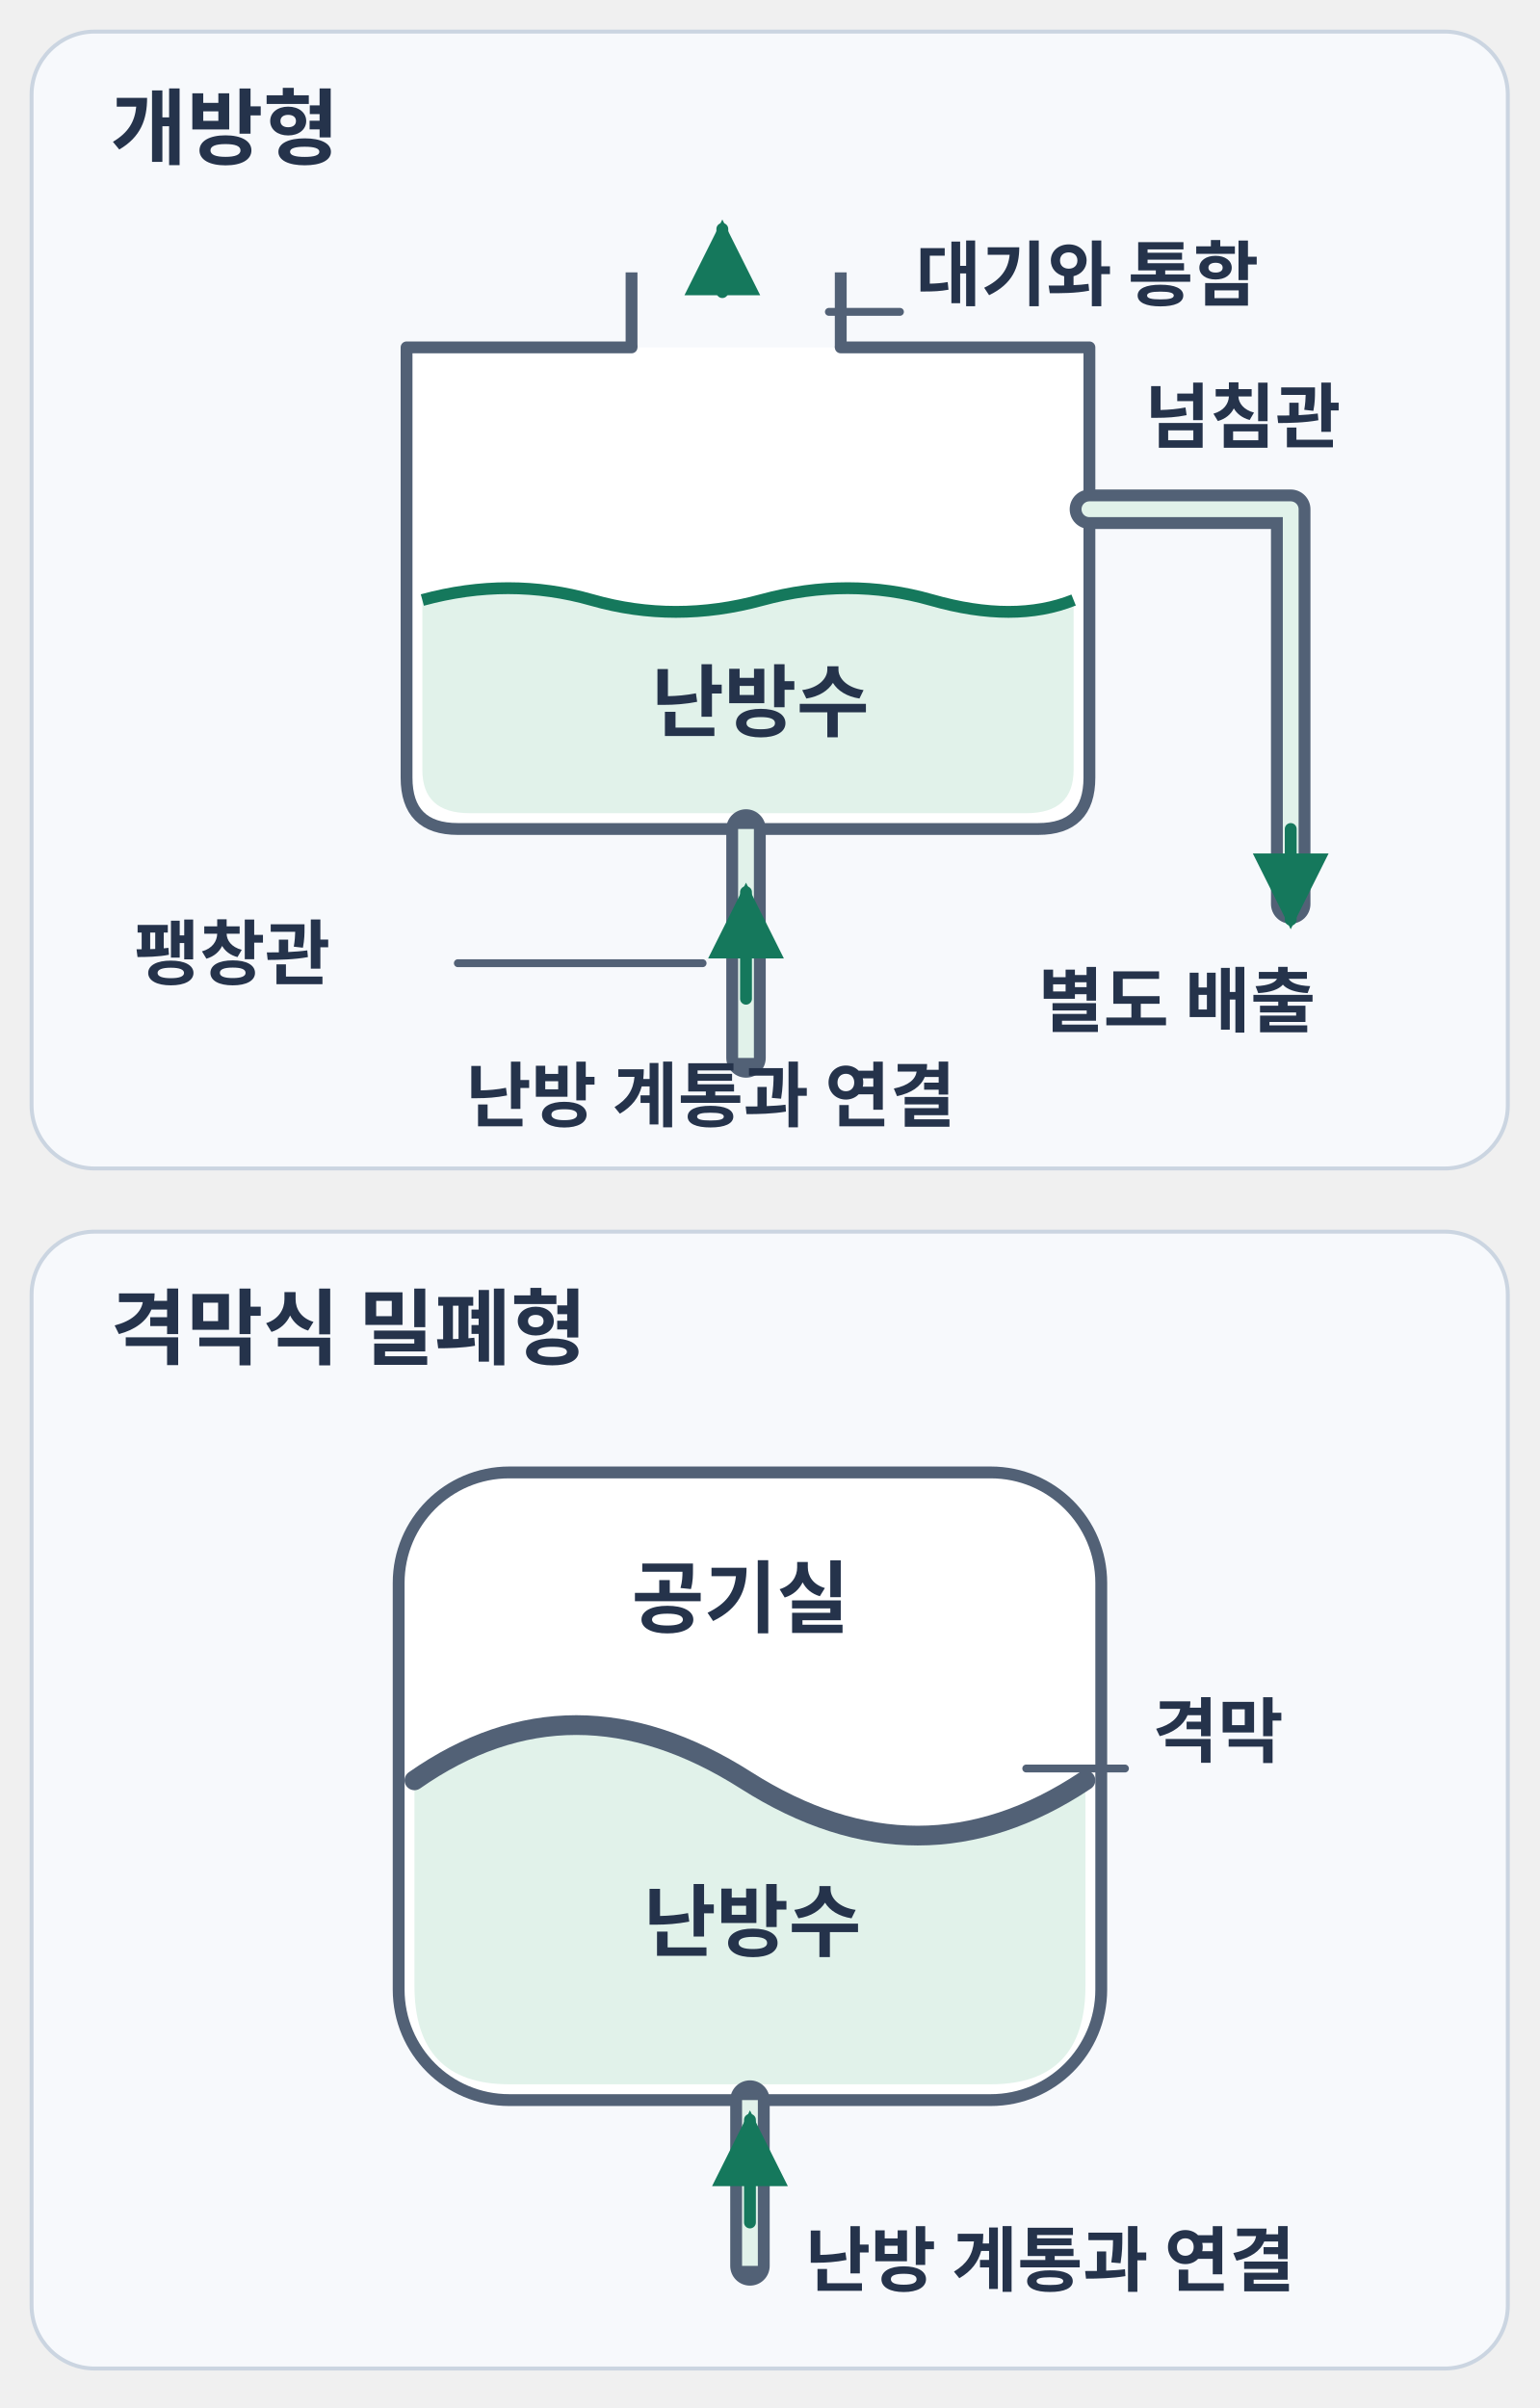
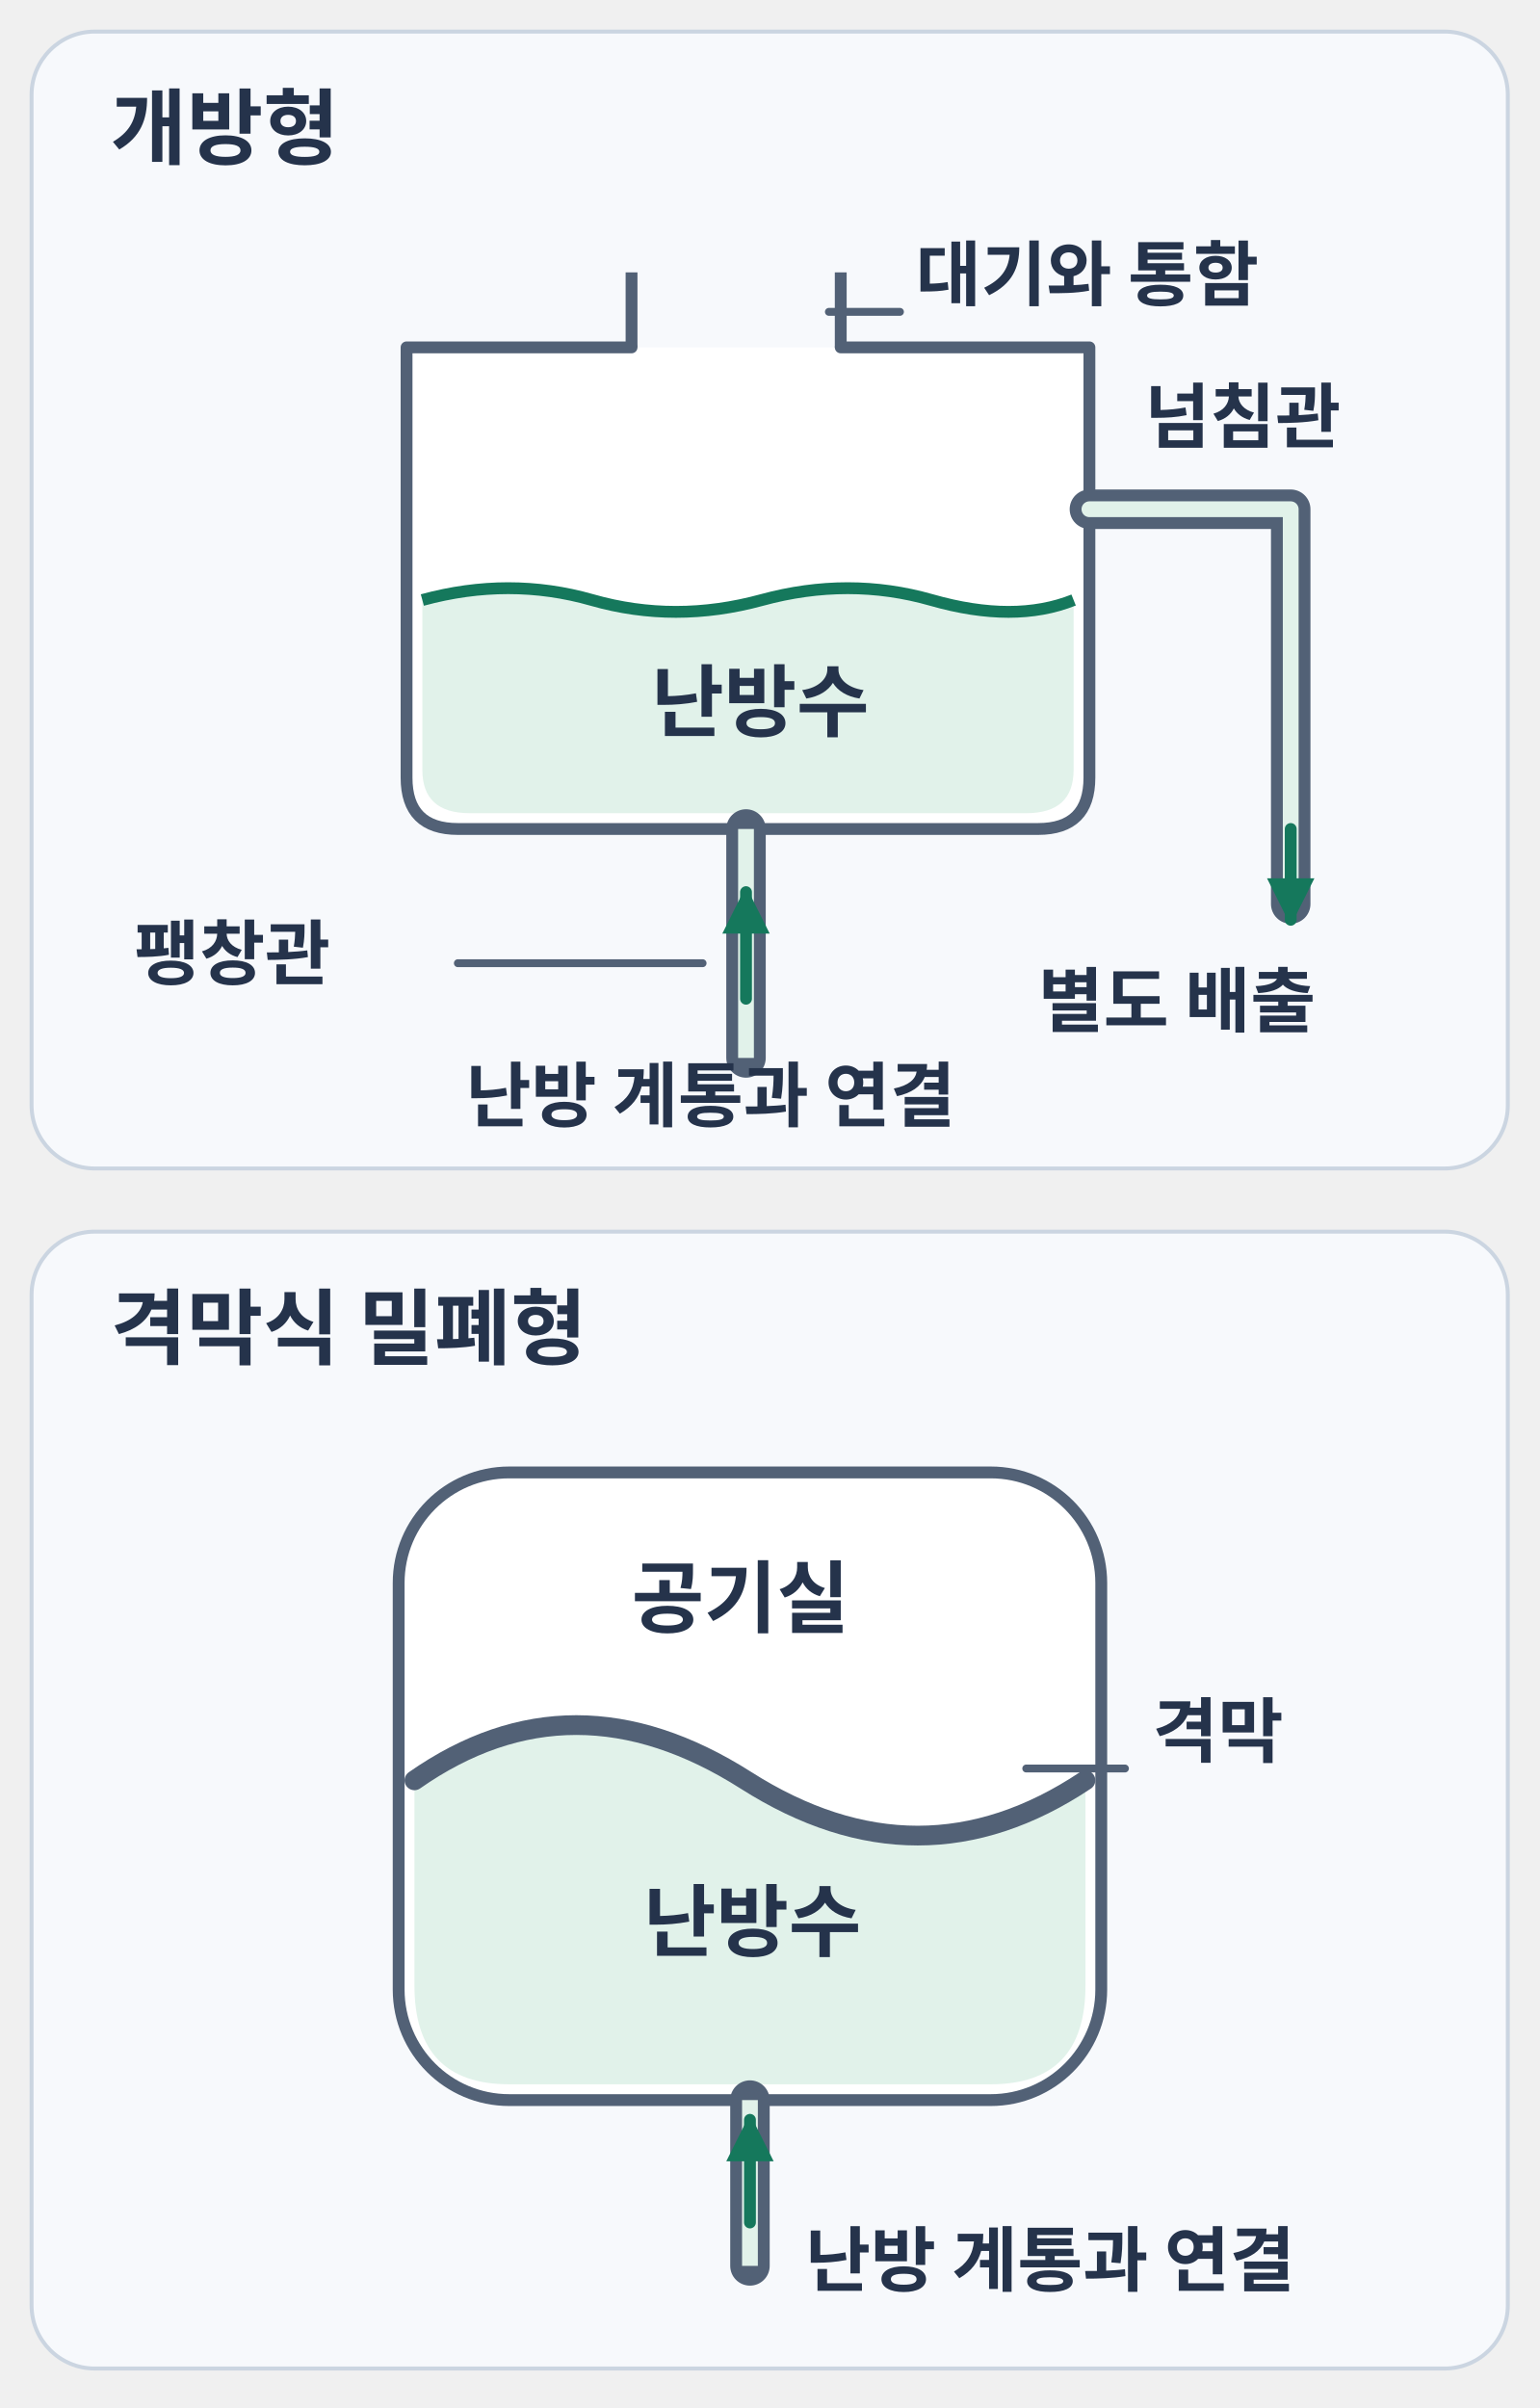
<svg xmlns="http://www.w3.org/2000/svg" width="390" height="610" viewBox="0 0 390 610" role="img" aria-labelledby="title description">
  <defs>
-     <marker id="water-arrow" viewBox="0 0 10 10" refX="8" refY="5" markerWidth="8" markerHeight="8" orient="auto">
+     <marker id="water-arrow" viewBox="0 0 10 10" refX="8" refY="5" markerWidth="5" markerHeight="5" orient="auto">
      <path d="M1 1 L9 5 L1 9 Z" fill="#15785C" />
    </marker>
    <style>
      text{font-family:'Noto Sans KR','Apple SD Gothic Neo','Malgun Gothic',sans-serif;fill:#25334B}
      .section{font-size:21px;font-weight:700}
      .label{font-size:20px;font-weight:600}
      .small{font-size:18px;font-weight:600}
      .shell{fill:#fff;stroke:#526176;stroke-width:3;stroke-linejoin:round;stroke-linecap:round}
      .pipe{fill:none;stroke:#526176;stroke-width:10;stroke-linecap:round;stroke-linejoin:round}
      .water-line{fill:none;stroke:#15785C;stroke-width:3;stroke-linecap:round;stroke-linejoin:round}
      .callout{fill:none;stroke:#526176;stroke-width:2;stroke-linecap:round;stroke-linejoin:round}
    </style>
  </defs>
  <rect x="8" y="8" width="374" height="288" rx="16" fill="#F7F9FC" stroke="#CBD5E1" />
  <text x="28" y="40" class="section">개방형</text>
  <path d="M103 88 H160 M213 88 H276 V197 Q276 210 263 210 H116 Q103 210 103 197 V88" class="shell" fill="#FFFFFF" stroke="#526176" stroke-width="3" stroke-linejoin="round" stroke-linecap="round" />
  <path d="M107 152 Q129 146 150 152 T193 152 T236 152 T272 152 V195 Q272 206 260 206 H119 Q107 206 107 195 Z" fill="#E1F2EA" />
  <path d="M107 152 Q129 146 150 152 T193 152 T236 152 T272 152" fill="none" stroke="#15785C" stroke-width="3" />
  <text x="165" y="185" class="label" fill="#15785C">난방수</text>
  <path d="M160 88 V69 M213 88 V69" fill="none" stroke="#526176" stroke-width="3" />
-   <path d="M183 74 V58" class="water-line" marker-end="url(#water-arrow)" />
  <text x="232" y="76" class="small">대기와 통함</text>
  <path d="M228 79 L210 79" class="callout" />
  <path d="M276 129 H327 V229" class="pipe" fill="none" stroke="#526176" stroke-width="10" stroke-linecap="round" stroke-linejoin="round" />
  <path d="M276 129 H327 V229" fill="none" stroke="#E1F2EA" stroke-width="4" stroke-linecap="round" stroke-linejoin="round" />
  <path d="M327 210 V233" class="water-line" marker-end="url(#water-arrow)" />
  <text x="290" y="112" class="small">넘침관</text>
  <text x="263" y="260" class="small">별도 배출</text>
  <path d="M189 210 V268" class="pipe" fill="none" stroke="#526176" stroke-width="10" />
  <path d="M189 210 V268" fill="none" stroke="#E1F2EA" stroke-width="4" />
  <path d="M189 253 V226" class="water-line" marker-end="url(#water-arrow)" />
  <text x="34" y="248" class="small">팽창관</text>
  <path d="M116 244 H178" class="callout" />
  <text x="118" y="284" class="small">난방 계통과 연결</text>
  <rect x="8" y="312" width="374" height="288" rx="16" fill="#F7F9FC" stroke="#CBD5E1" />
  <text x="28" y="344" class="section">격막식 밀폐형</text>
  <rect x="101" y="373" width="178" height="159" rx="28" fill="#fff" stroke="#526176" stroke-width="3" />
  <path d="M105 451 Q145 423 189 451 T275 451 V503 Q275 528 251 528 H129 Q105 528 105 503 Z" fill="#E1F2EA" />
  <path d="M105 451 Q145 423 189 451 T275 451" fill="none" stroke="#526176" stroke-width="5" stroke-linecap="round" />
  <text x="160" y="412" class="label">공기실</text>
  <text x="163" y="494" class="label" fill="#15785C">난방수</text>
  <text x="292" y="445" class="small">격막</text>
  <path d="M285 448 L260 448" class="callout" />
  <path d="M190 532 V574" class="pipe" fill="none" stroke="#526176" stroke-width="10" />
  <path d="M190 532 V574" fill="none" stroke="#E1F2EA" stroke-width="4" />
  <path d="M190 563 V537" class="water-line" marker-end="url(#water-arrow)" />
  <text x="204" y="579" class="small">난방 계통과 연결</text>
</svg>
